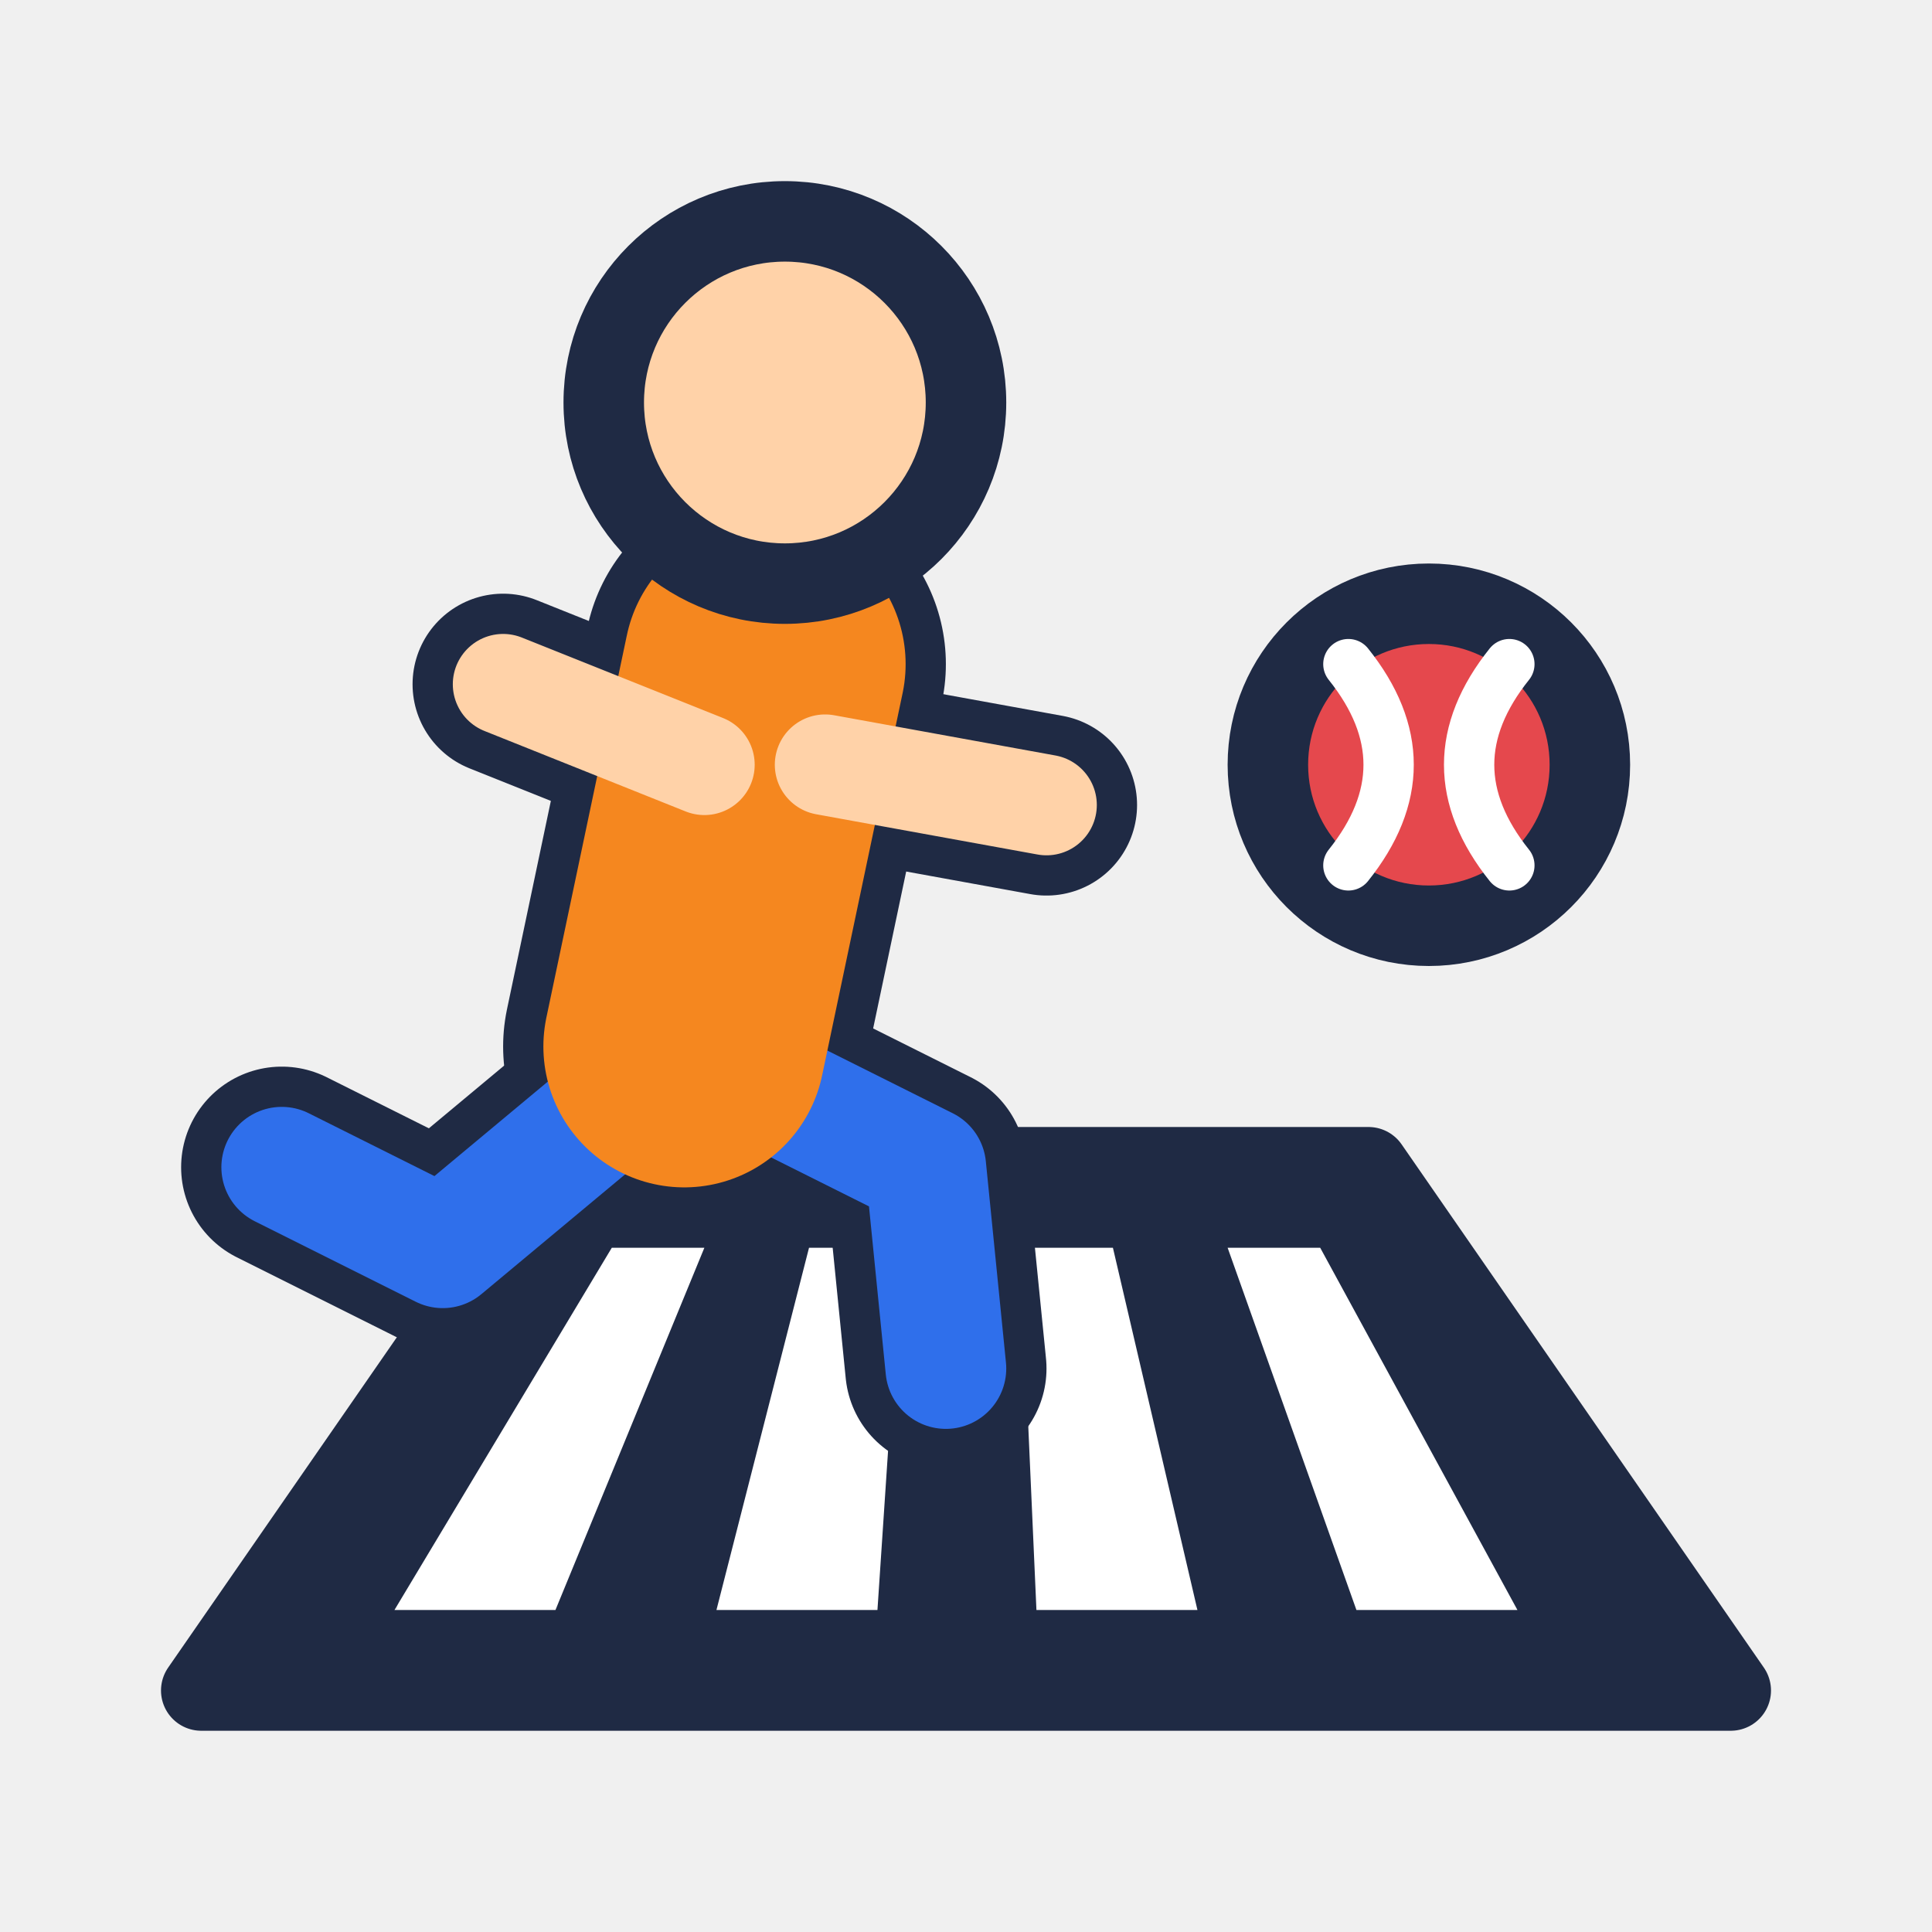
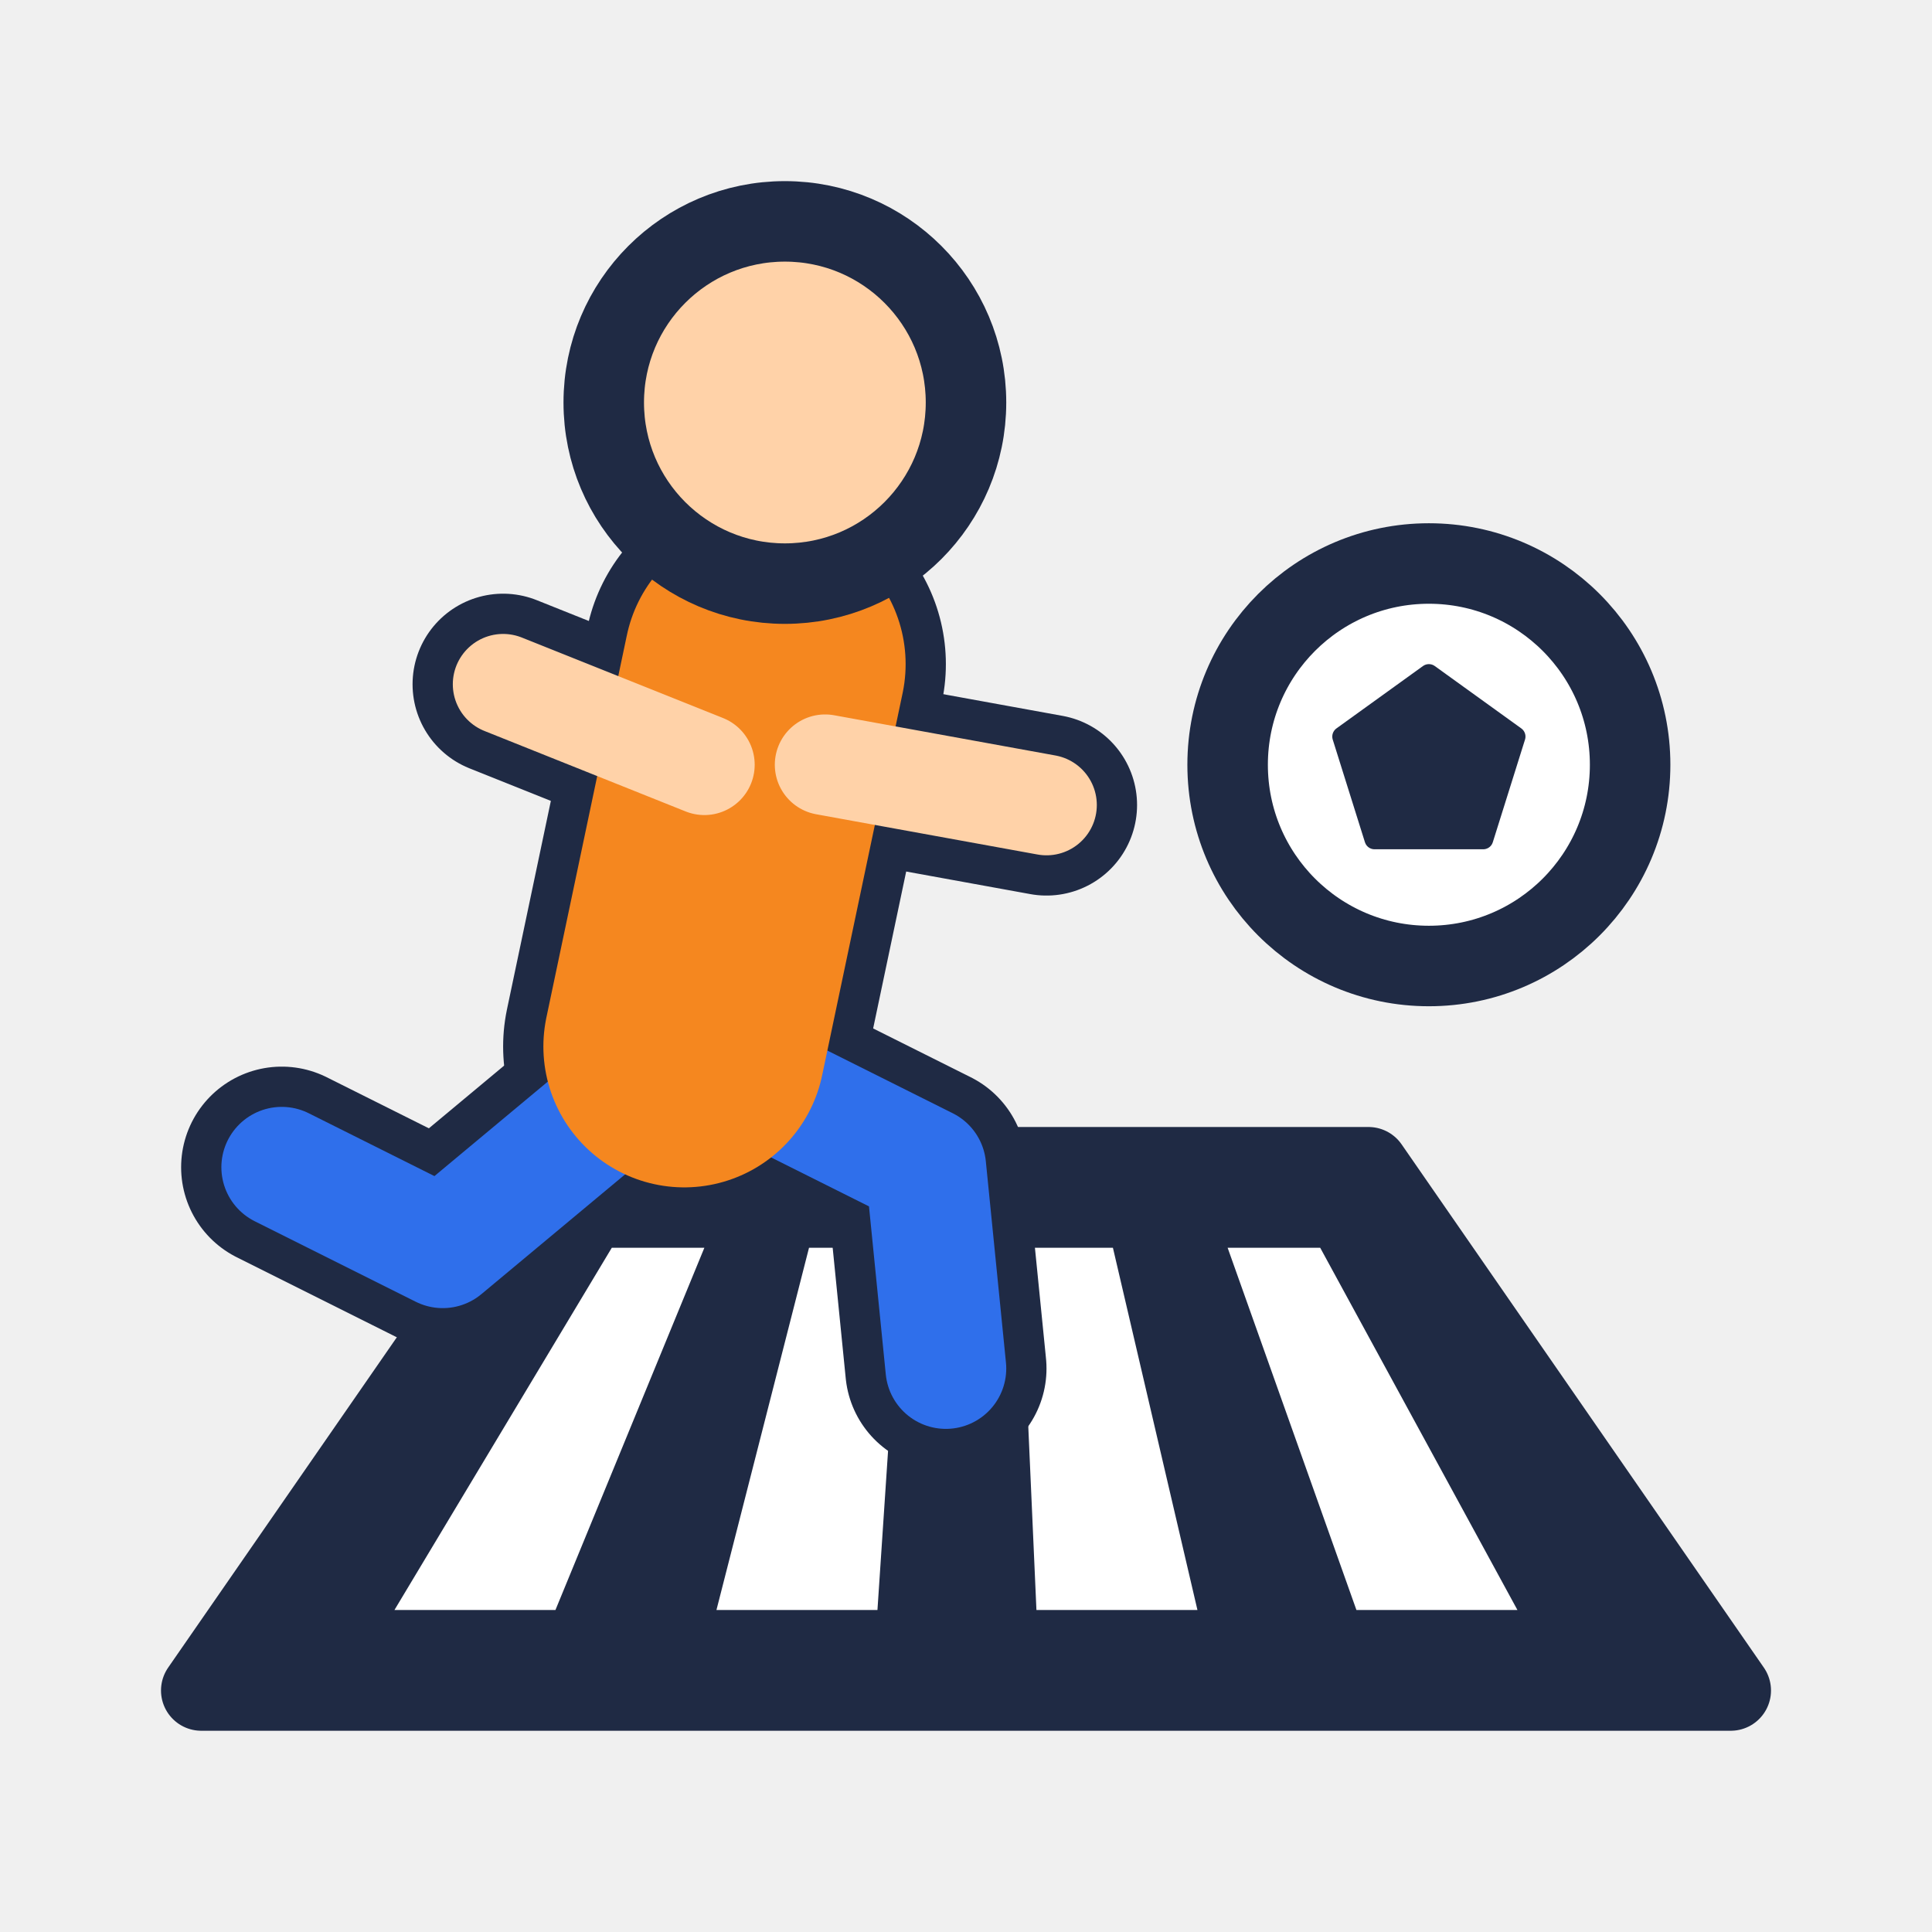
<svg xmlns="http://www.w3.org/2000/svg" viewBox="0 0 96 96">
  <polygon points="28,58 68,58 86,84 10,84" fill="#1f2a44" stroke="#1f2a44" stroke-width="4" stroke-linejoin="round" />
-   <g fill="#fff">
+   <g fill="#ffffff">
    <polygon points="30.4,62 35,62 27.6,80 19.6,80" />
    <polygon points="40.2,62 44.8,62 43.6,80 35.6,80" />
    <polygon points="50.7,62 55.3,62 59.5,80 51.5,80" />
    <polygon points="61,62 65.6,62 75.4,80 67.4,80" />
  </g>
  <g fill="none" stroke-linecap="round" stroke-linejoin="round">
    <g stroke="#1f2a44">
      <path d="M34 52 22 62 14 58M34 52 46 58 47 68" stroke-width="10" />
      <path d="M38 33 34 52" stroke-width="18" />
      <path d="M41 38 52 40M35 38 25 34" stroke-width="9" />
    </g>
    <path d="M34 52 22 62 14 58M34 52 46 58 47 68" stroke="#2f6feb" stroke-width="6" />
    <path d="M38 33 34 52" stroke="#f5871f" stroke-width="14" />
    <path d="M41 38 52 40M35 38 25 34" stroke="#ffd2a8" stroke-width="5" />
  </g>
  <circle cx="39" cy="20" r="9" fill="#ffd2a8" stroke="#1f2a44" stroke-width="4" />
-   <circle cx="71" cy="38" r="8" fill="#e5484d" stroke="#1f2a44" stroke-width="4" />
-   <path d="M67 33Q71 38 67 43M75 33Q71 38 75 43" fill="none" stroke="#fff" stroke-width="2.5" stroke-linecap="round" />
+   <circle cx="71" cy="38" r="10" fill="#ffffff" stroke="#1f2a44" stroke-width="4" />
+   <polygon points="71,33.5 75.3,36.6 73.7,41.7 68.3,41.7 66.7,36.6" fill="#1f2a44" stroke="#1f2a44" stroke-width="1" stroke-linejoin="round" />
</svg>
